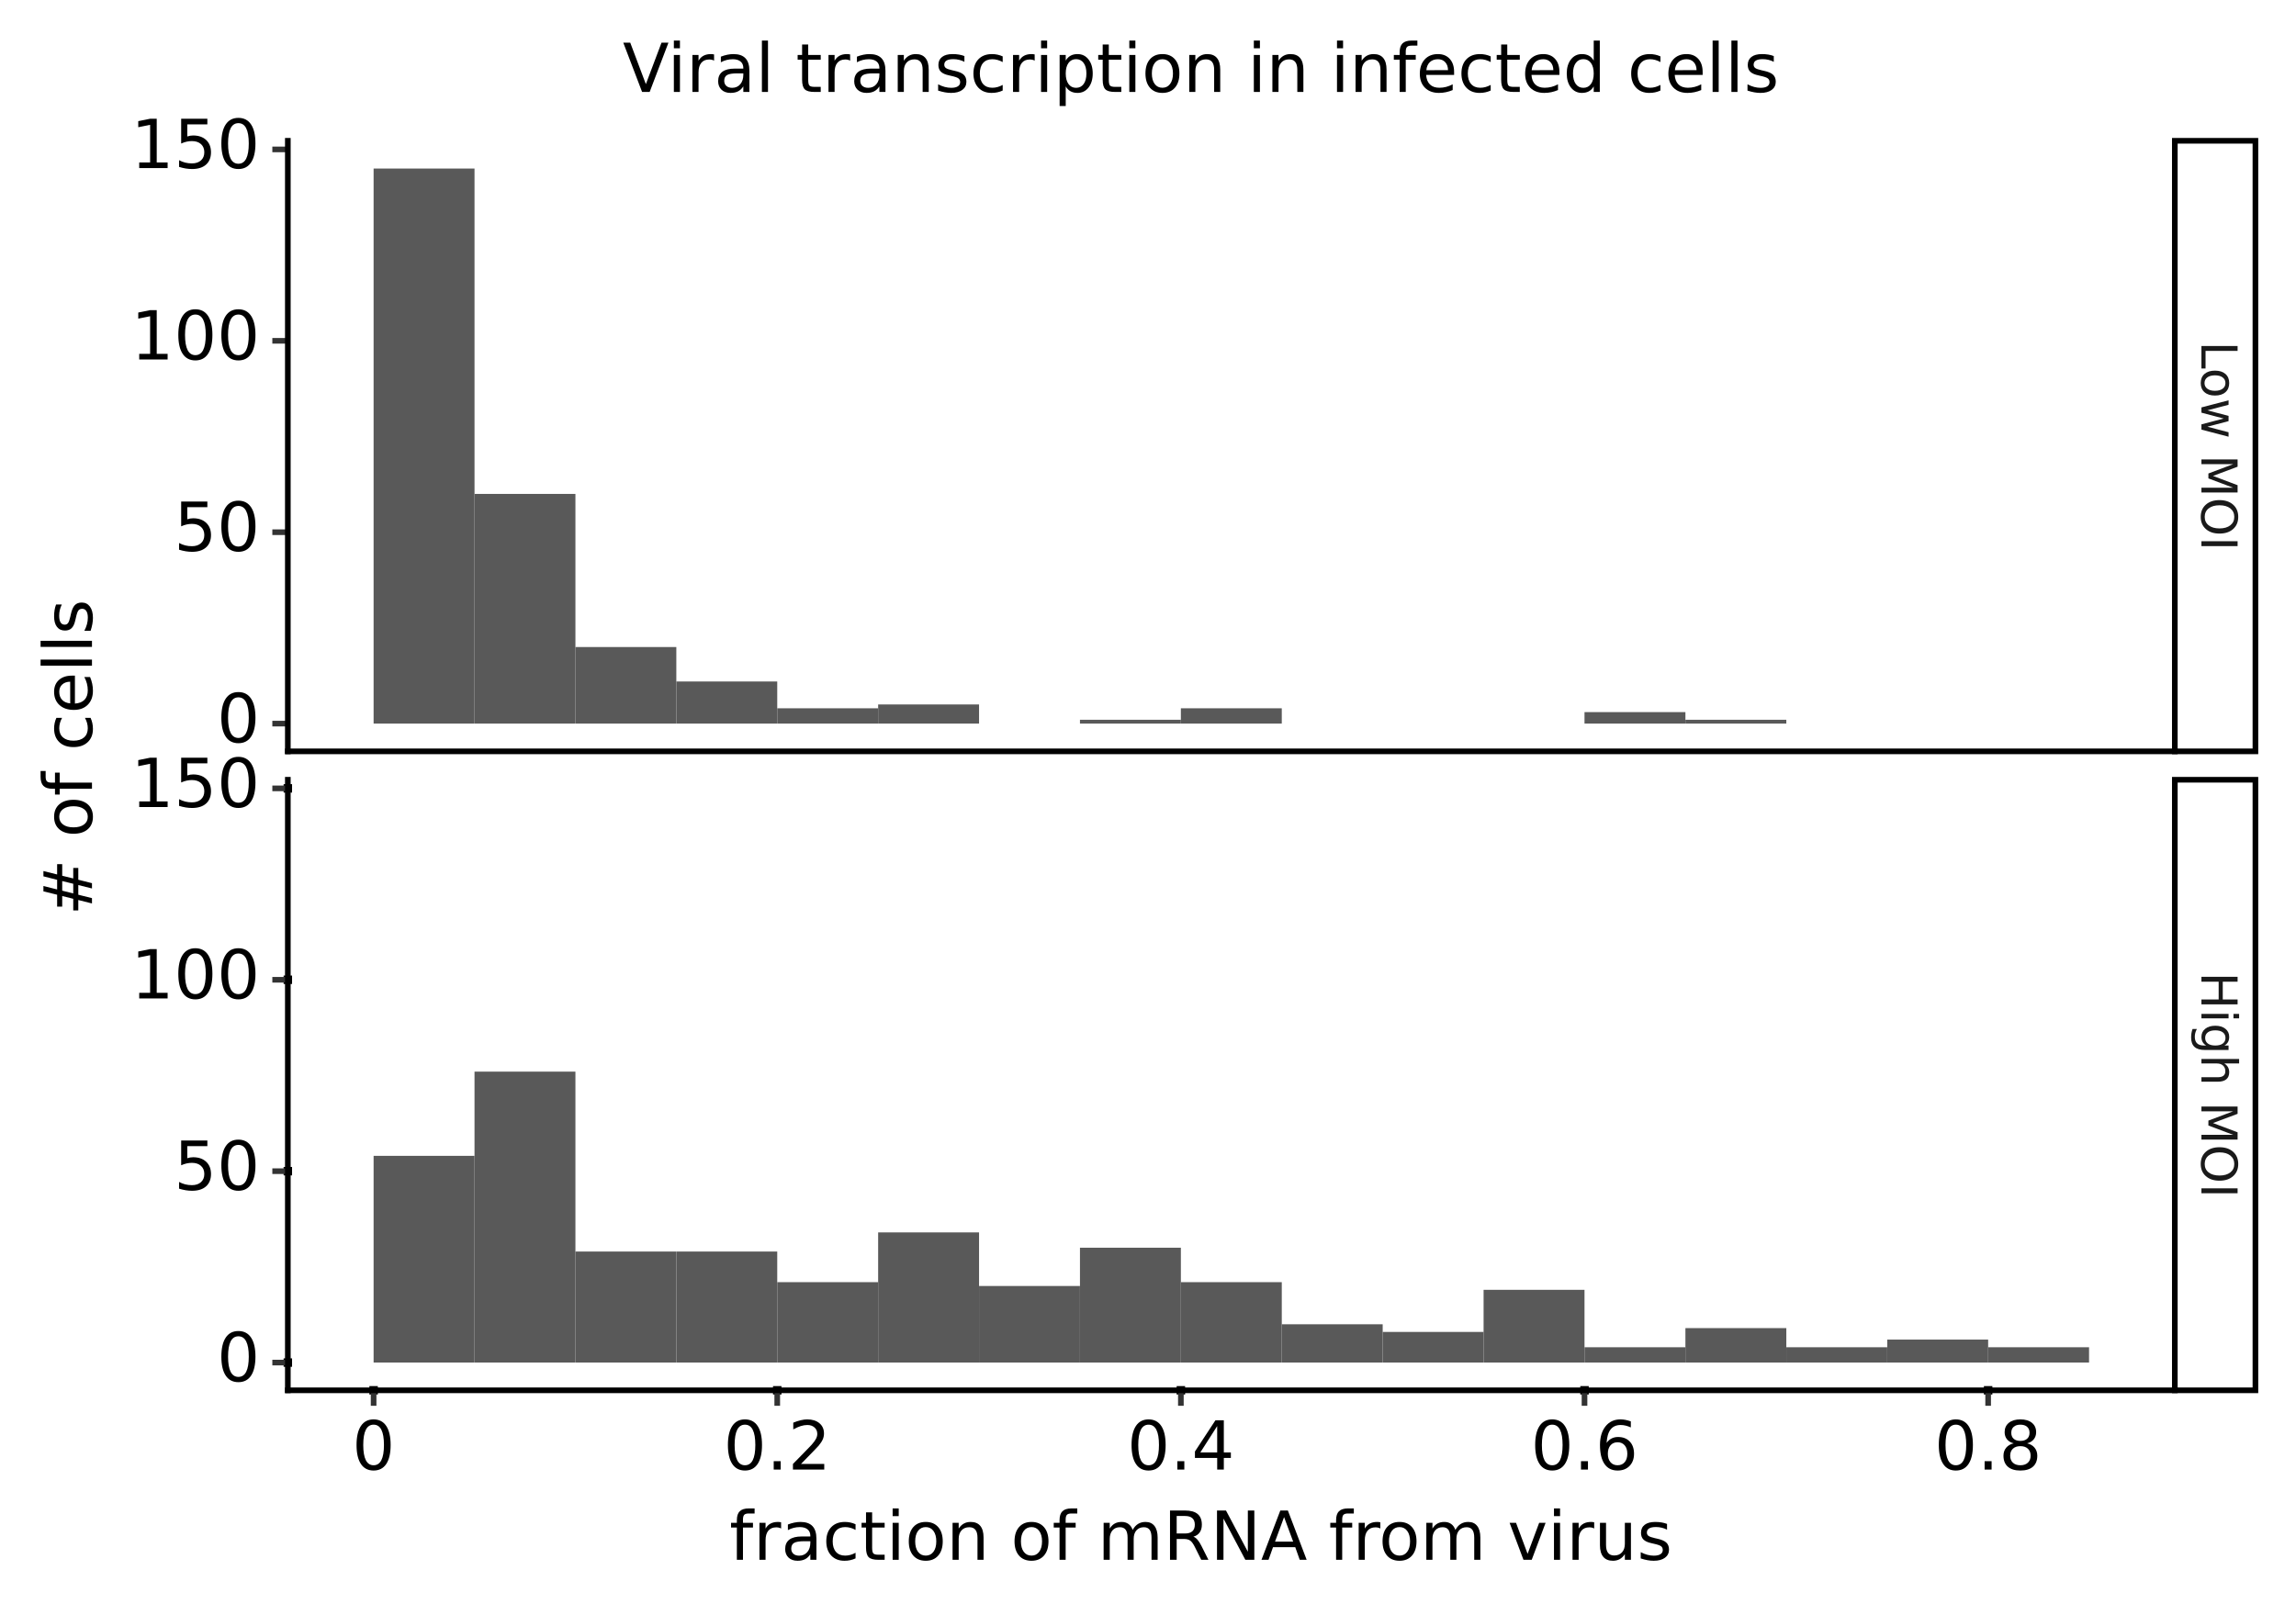
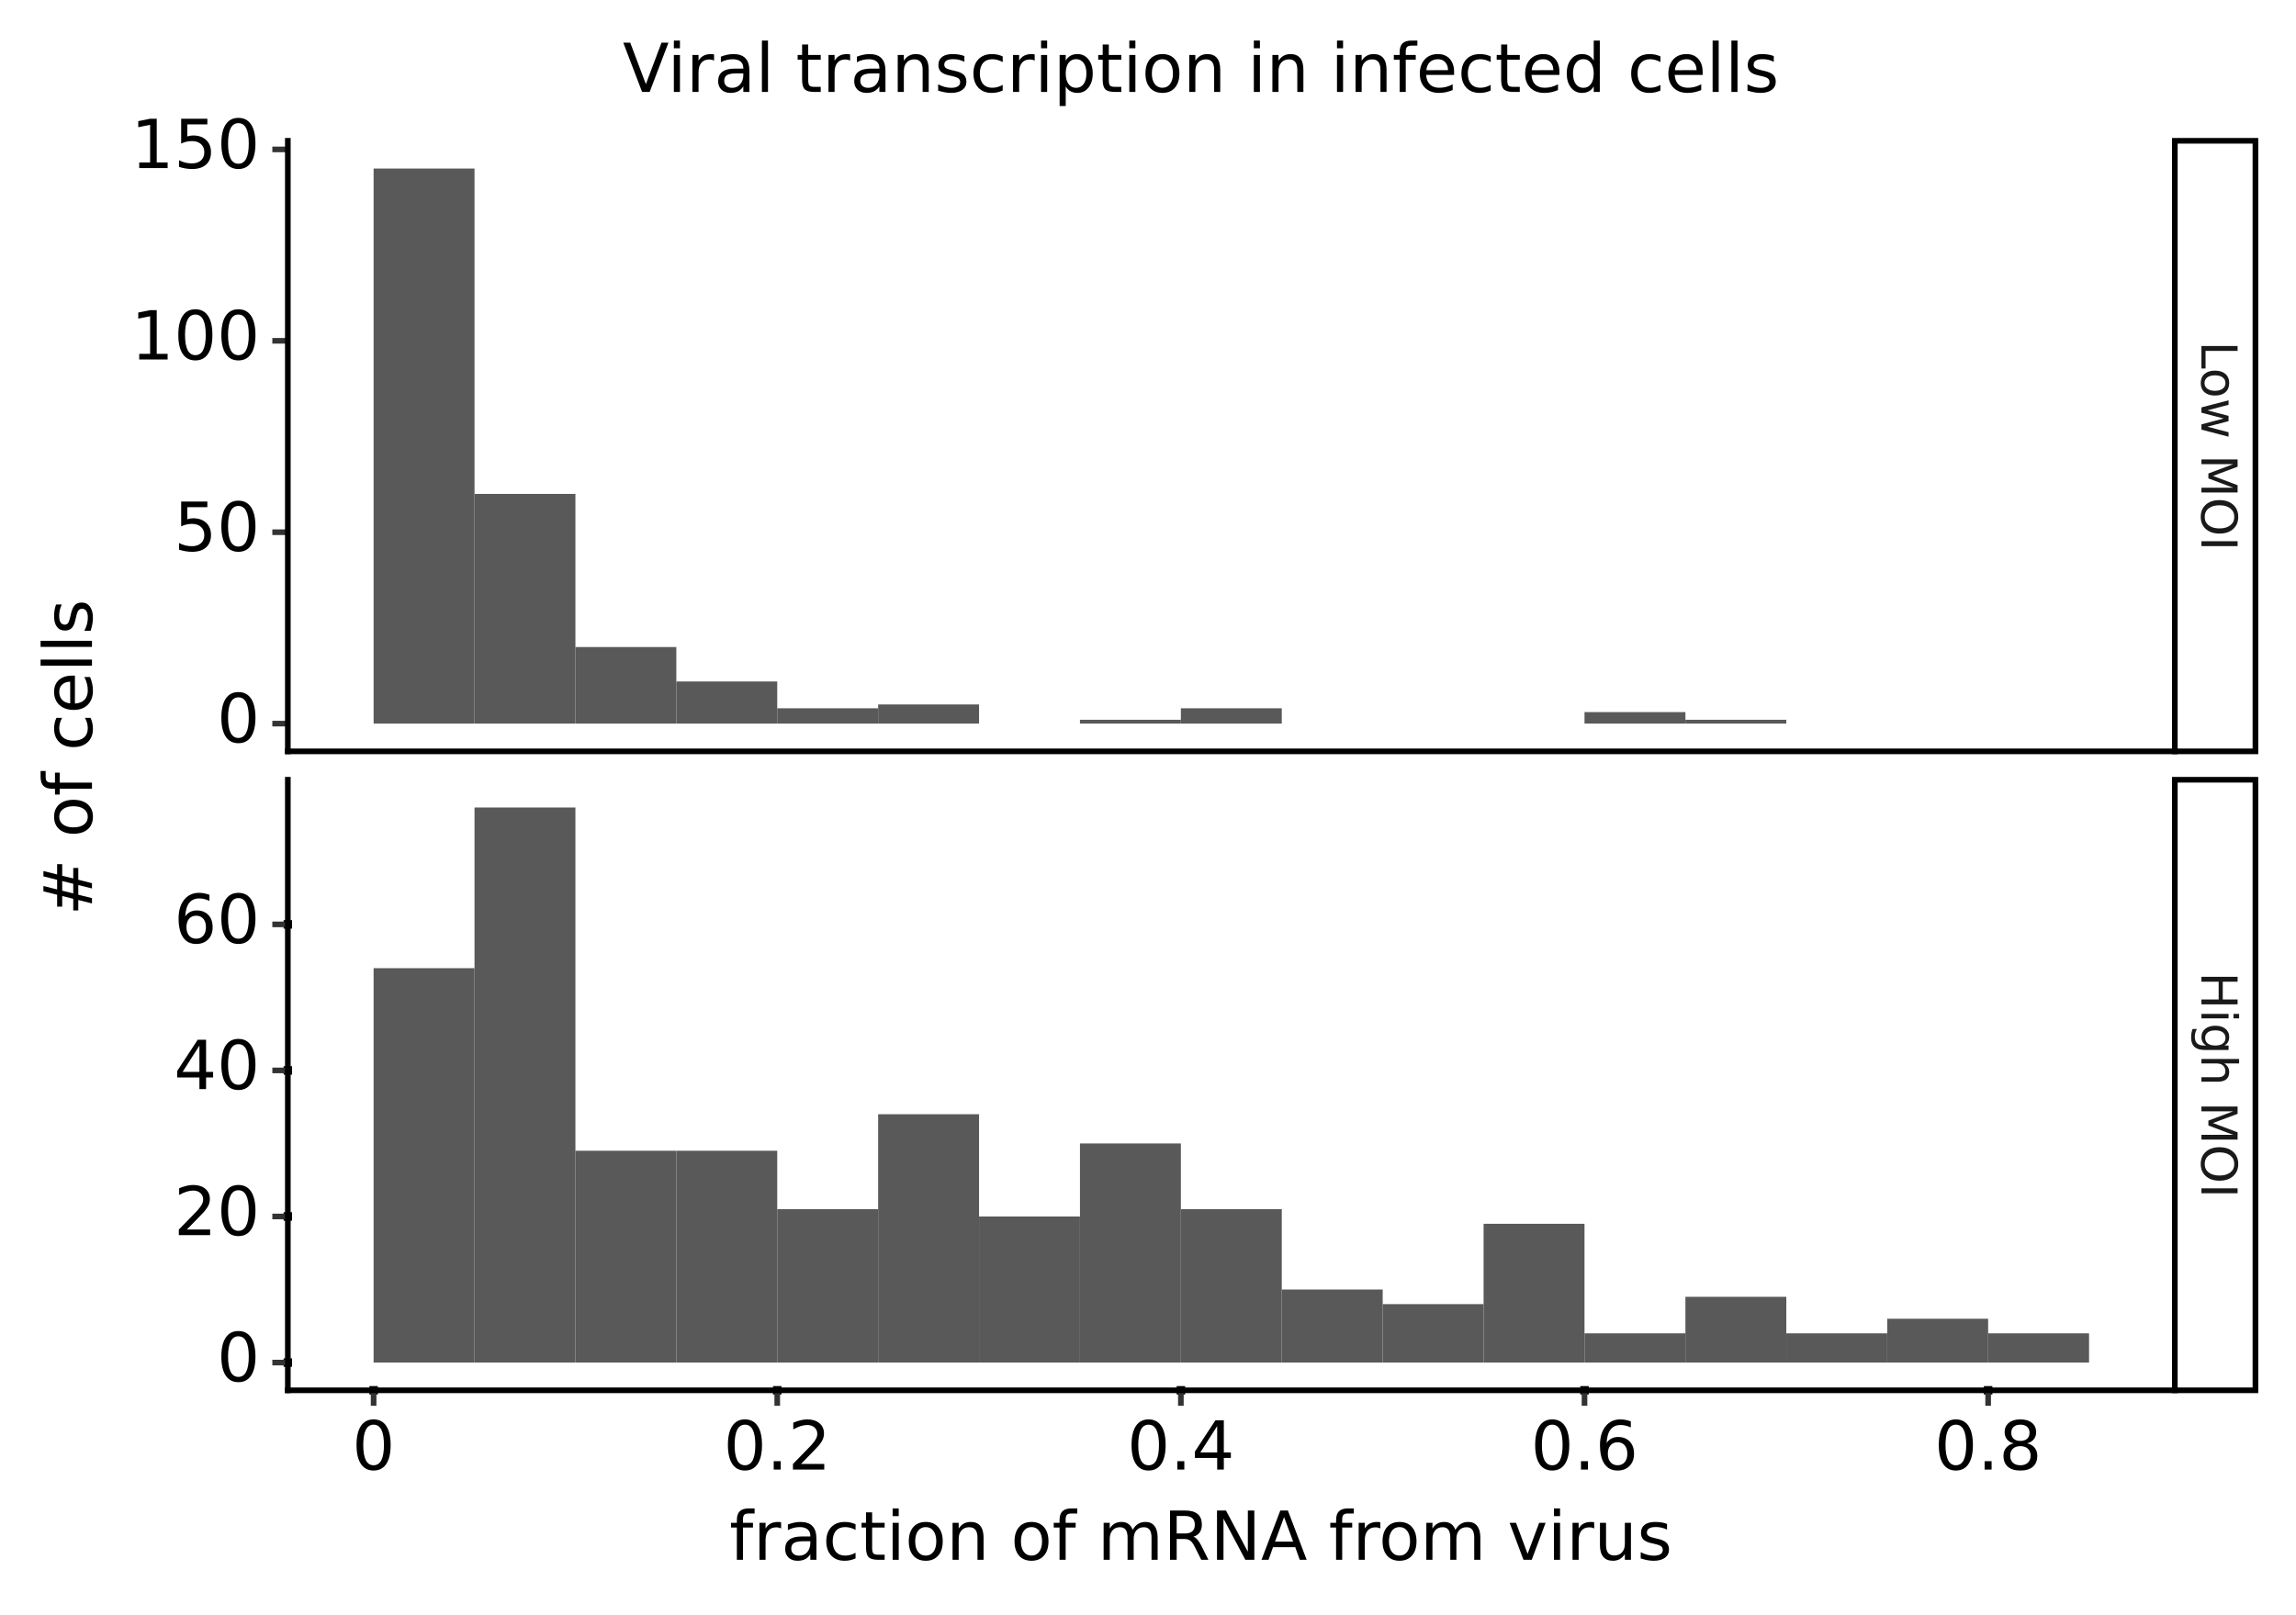
<svg xmlns="http://www.w3.org/2000/svg" xmlns:xlink="http://www.w3.org/1999/xlink" width="407.369pt" height="286.524pt" viewBox="0 0 407.369 286.524" version="1.1">
  <defs>
    <style type="text/css">*{stroke-linejoin: round; stroke-linecap: butt}</style>
  </defs>
  <g id="figure_1">
    <g id="patch_1">
      <path d="M 0 286.524  L 407.369 286.524  L 407.369 0  L 0 0  z " style="fill: #ffffff; stroke: #ffffff; stroke-linejoin: miter" />
    </g>
    <g id="axes_1">
      <g id="patch_2">
        <path d="M 51.069 133.347  L 385.869 133.347  L 385.869 24.987  L 51.069 24.987  z " style="fill: #ffffff" />
      </g>
      <g id="matplotlib.axis_1">
        <g id="xtick_1" />
        <g id="xtick_2" />
        <g id="xtick_3" />
        <g id="xtick_4" />
        <g id="xtick_5" />
        <g id="xtick_6" />
        <g id="xtick_7" />
        <g id="xtick_8" />
        <g id="xtick_9" />
      </g>
      <g id="matplotlib.axis_2">
        <g id="ytick_1">
          <g id="line2d_1">
            <path d="M 51.069 128.421  " style="fill: none; stroke: #000000; stroke-width: 1.5" />
            <defs>
-               <path id="m4fb8e5397e" d="M 0 0  L -2.75 0  " style="stroke: #333333" />
+               <path id="m20f1ee4b9f" d="M 0 0  L -2.75 0  " style="stroke: #333333" />
            </defs>
            <g>
-               <use xlink:href="#m4fb8e5397e" x="51.069" y="128.421" style="stroke: #333333" />
+               <use xlink:href="#m20f1ee4b9f" x="51.069" y="128.421" style="stroke: #333333" />
            </g>
          </g>
          <g id="text_1">
            <g transform="translate(38.48375 131.7325)scale(0.12 -0.12)">
              <defs>
                <path id="DejaVuSans-30" d="M 2034 4250  Q 1547 4250 1301 3770  Q 1056 3291 1056 2328  Q 1056 1369 1301 889  Q 1547 409 2034 409  Q 2525 409 2770 889  Q 3016 1369 3016 2328  Q 3016 3291 2770 3770  Q 2525 4250 2034 4250  z M 2034 4750  Q 2819 4750 3233 4129  Q 3647 3509 3647 2328  Q 3647 1150 3233 529  Q 2819 -91 2034 -91  Q 1250 -91 836 529  Q 422 1150 422 2328  Q 422 3509 836 4129  Q 1250 4750 2034 4750  z " transform="scale(0.015625)" />
              </defs>
              <use xlink:href="#DejaVuSans-30" />
            </g>
          </g>
        </g>
        <g id="ytick_2">
          <g id="line2d_2">
            <path d="M 51.069 94.453  " style="fill: none; stroke: #000000; stroke-width: 1.5" />
            <g>
-               <use xlink:href="#m4fb8e5397e" x="51.069" y="94.453" style="stroke: #333333" />
+               <use xlink:href="#m20f1ee4b9f" x="51.069" y="94.453" style="stroke: #333333" />
            </g>
          </g>
          <g id="text_2">
            <g transform="translate(30.84875 97.76384)scale(0.12 -0.12)">
              <defs>
                <path id="DejaVuSans-35" d="M 691 4666  L 3169 4666  L 3169 4134  L 1269 4134  L 1269 2991  Q 1406 3038 1543 3061  Q 1681 3084 1819 3084  Q 2600 3084 3056 2656  Q 3513 2228 3513 1497  Q 3513 744 3044 326  Q 2575 -91 1722 -91  Q 1428 -91 1123 -41  Q 819 9 494 109  L 494 744  Q 775 591 1075 516  Q 1375 441 1709 441  Q 2250 441 2565 725  Q 2881 1009 2881 1497  Q 2881 1984 2565 2268  Q 2250 2553 1709 2553  Q 1456 2553 1204 2497  Q 953 2441 691 2322  L 691 4666  z " transform="scale(0.015625)" />
              </defs>
              <use xlink:href="#DejaVuSans-35" />
              <use xlink:href="#DejaVuSans-30" x="63.623" />
            </g>
          </g>
        </g>
        <g id="ytick_3">
          <g id="line2d_3">
            <path d="M 51.069 60.484  " style="fill: none; stroke: #000000; stroke-width: 1.5" />
            <g>
-               <use xlink:href="#m4fb8e5397e" x="51.069" y="60.484" style="stroke: #333333" />
+               <use xlink:href="#m20f1ee4b9f" x="51.069" y="60.484" style="stroke: #333333" />
            </g>
          </g>
          <g id="text_3">
            <g transform="translate(23.21375 63.79519)scale(0.12 -0.12)">
              <defs>
                <path id="DejaVuSans-31" d="M 794 531  L 1825 531  L 1825 4091  L 703 3866  L 703 4441  L 1819 4666  L 2450 4666  L 2450 531  L 3481 531  L 3481 0  L 794 0  L 794 531  z " transform="scale(0.015625)" />
              </defs>
              <use xlink:href="#DejaVuSans-31" />
              <use xlink:href="#DejaVuSans-30" x="63.623" />
              <use xlink:href="#DejaVuSans-30" x="127.246" />
            </g>
          </g>
        </g>
        <g id="ytick_4">
          <g id="line2d_4">
            <path d="M 51.069 26.515  " style="fill: none; stroke: #000000; stroke-width: 1.5" />
            <g>
-               <use xlink:href="#m4fb8e5397e" x="51.069" y="26.515" style="stroke: #333333" />
+               <use xlink:href="#m20f1ee4b9f" x="51.069" y="26.515" style="stroke: #333333" />
            </g>
          </g>
          <g id="text_4">
            <g transform="translate(23.21375 29.82654)scale(0.12 -0.12)">
              <use xlink:href="#DejaVuSans-31" />
              <use xlink:href="#DejaVuSans-35" x="63.623" />
              <use xlink:href="#DejaVuSans-30" x="127.246" />
            </g>
          </g>
        </g>
        <g id="ytick_5" />
        <g id="ytick_6" />
        <g id="ytick_7" />
        <g id="text_5">
          <g transform="translate(16.31812 162.502)rotate(-90)scale(0.12 -0.12)">
            <defs>
              <path id="DejaVuSans-23" d="M 3272 2816  L 2363 2816  L 2100 1772  L 3016 1772  L 3272 2816  z M 2803 4594  L 2478 3297  L 3391 3297  L 3719 4594  L 4219 4594  L 3897 3297  L 4872 3297  L 4872 2816  L 3775 2816  L 3519 1772  L 4513 1772  L 4513 1294  L 3397 1294  L 3072 0  L 2572 0  L 2894 1294  L 1978 1294  L 1656 0  L 1153 0  L 1478 1294  L 494 1294  L 494 1772  L 1594 1772  L 1856 2816  L 850 2816  L 850 3297  L 1978 3297  L 2297 4594  L 2803 4594  z " transform="scale(0.015625)" />
              <path id="DejaVuSans-20" transform="scale(0.015625)" />
              <path id="DejaVuSans-6f" d="M 1959 3097  Q 1497 3097 1228 2736  Q 959 2375 959 1747  Q 959 1119 1226 758  Q 1494 397 1959 397  Q 2419 397 2687 759  Q 2956 1122 2956 1747  Q 2956 2369 2687 2733  Q 2419 3097 1959 3097  z M 1959 3584  Q 2709 3584 3137 3096  Q 3566 2609 3566 1747  Q 3566 888 3137 398  Q 2709 -91 1959 -91  Q 1206 -91 779 398  Q 353 888 353 1747  Q 353 2609 779 3096  Q 1206 3584 1959 3584  z " transform="scale(0.015625)" />
              <path id="DejaVuSans-66" d="M 2375 4863  L 2375 4384  L 1825 4384  Q 1516 4384 1395 4259  Q 1275 4134 1275 3809  L 1275 3500  L 2222 3500  L 2222 3053  L 1275 3053  L 1275 0  L 697 0  L 697 3053  L 147 3053  L 147 3500  L 697 3500  L 697 3744  Q 697 4328 969 4595  Q 1241 4863 1831 4863  L 2375 4863  z " transform="scale(0.015625)" />
              <path id="DejaVuSans-63" d="M 3122 3366  L 3122 2828  Q 2878 2963 2633 3030  Q 2388 3097 2138 3097  Q 1578 3097 1268 2742  Q 959 2388 959 1747  Q 959 1106 1268 751  Q 1578 397 2138 397  Q 2388 397 2633 464  Q 2878 531 3122 666  L 3122 134  Q 2881 22 2623 -34  Q 2366 -91 2075 -91  Q 1284 -91 818 406  Q 353 903 353 1747  Q 353 2603 823 3093  Q 1294 3584 2113 3584  Q 2378 3584 2631 3529  Q 2884 3475 3122 3366  z " transform="scale(0.015625)" />
              <path id="DejaVuSans-65" d="M 3597 1894  L 3597 1613  L 953 1613  Q 991 1019 1311 708  Q 1631 397 2203 397  Q 2534 397 2845 478  Q 3156 559 3463 722  L 3463 178  Q 3153 47 2828 -22  Q 2503 -91 2169 -91  Q 1331 -91 842 396  Q 353 884 353 1716  Q 353 2575 817 3079  Q 1281 3584 2069 3584  Q 2775 3584 3186 3129  Q 3597 2675 3597 1894  z M 3022 2063  Q 3016 2534 2758 2815  Q 2500 3097 2075 3097  Q 1594 3097 1305 2825  Q 1016 2553 972 2059  L 3022 2063  z " transform="scale(0.015625)" />
              <path id="DejaVuSans-6c" d="M 603 4863  L 1178 4863  L 1178 0  L 603 0  L 603 4863  z " transform="scale(0.015625)" />
              <path id="DejaVuSans-73" d="M 2834 3397  L 2834 2853  Q 2591 2978 2328 3040  Q 2066 3103 1784 3103  Q 1356 3103 1142 2972  Q 928 2841 928 2578  Q 928 2378 1081 2264  Q 1234 2150 1697 2047  L 1894 2003  Q 2506 1872 2764 1633  Q 3022 1394 3022 966  Q 3022 478 2636 193  Q 2250 -91 1575 -91  Q 1294 -91 989 -36  Q 684 19 347 128  L 347 722  Q 666 556 975 473  Q 1284 391 1588 391  Q 1994 391 2212 530  Q 2431 669 2431 922  Q 2431 1156 2273 1281  Q 2116 1406 1581 1522  L 1381 1569  Q 847 1681 609 1914  Q 372 2147 372 2553  Q 372 3047 722 3315  Q 1072 3584 1716 3584  Q 2034 3584 2315 3537  Q 2597 3491 2834 3397  z " transform="scale(0.015625)" />
            </defs>
            <use xlink:href="#DejaVuSans-23" />
            <use xlink:href="#DejaVuSans-20" x="83.789" />
            <use xlink:href="#DejaVuSans-6f" x="115.576" />
            <use xlink:href="#DejaVuSans-66" x="176.758" />
            <use xlink:href="#DejaVuSans-20" x="211.963" />
            <use xlink:href="#DejaVuSans-63" x="243.75" />
            <use xlink:href="#DejaVuSans-65" x="298.73" />
            <use xlink:href="#DejaVuSans-6c" x="360.254" />
            <use xlink:href="#DejaVuSans-6c" x="388.037" />
            <use xlink:href="#DejaVuSans-73" x="415.82" />
          </g>
        </g>
      </g>
      <g id="PolyCollection_1">
-         <path d="M 66.287 128.421  L 66.287 29.912  L 84.191 29.912  L 84.191 128.421  z " clip-path="url(#p28d2c0060b)" style="fill: #595959" />
-         <path d="M 84.191 128.421  L 84.191 87.659  L 102.094 87.659  L 102.094 128.421  z " clip-path="url(#p28d2c0060b)" style="fill: #595959" />
-         <path d="M 102.094 128.421  L 102.094 114.834  L 119.998 114.834  L 119.998 128.421  z " clip-path="url(#p28d2c0060b)" style="fill: #595959" />
-         <path d="M 119.998 128.421  L 119.998 120.948  L 137.902 120.948  L 137.902 128.421  z " clip-path="url(#p28d2c0060b)" style="fill: #595959" />
-         <path d="M 137.902 128.421  L 137.902 125.704  L 155.806 125.704  L 155.806 128.421  z " clip-path="url(#p28d2c0060b)" style="fill: #595959" />
-         <path d="M 155.806 128.421  L 155.806 125.024  L 173.709 125.024  L 173.709 128.421  z " clip-path="url(#p28d2c0060b)" style="fill: #595959" />
-         <path d="M 173.709 128.421  L 173.709 128.421  L 191.613 128.421  L 191.613 128.421  z " clip-path="url(#p28d2c0060b)" style="fill: #595959" />
-         <path d="M 191.613 128.421  L 191.613 127.742  L 209.517 127.742  L 209.517 128.421  z " clip-path="url(#p28d2c0060b)" style="fill: #595959" />
-         <path d="M 209.517 128.421  L 209.517 125.704  L 227.421 125.704  L 227.421 128.421  z " clip-path="url(#p28d2c0060b)" style="fill: #595959" />
-         <path d="M 227.421 128.421  L 227.421 128.421  L 245.324 128.421  L 245.324 128.421  z " clip-path="url(#p28d2c0060b)" style="fill: #595959" />
-         <path d="M 245.324 128.421  L 245.324 128.421  L 263.228 128.421  L 263.228 128.421  z " clip-path="url(#p28d2c0060b)" style="fill: #595959" />
-         <path d="M 263.228 128.421  L 263.228 128.421  L 281.132 128.421  L 281.132 128.421  z " clip-path="url(#p28d2c0060b)" style="fill: #595959" />
-         <path d="M 281.132 128.421  L 281.132 126.383  L 299.036 126.383  L 299.036 128.421  z " clip-path="url(#p28d2c0060b)" style="fill: #595959" />
-         <path d="M 299.036 128.421  L 299.036 127.742  L 316.939 127.742  L 316.939 128.421  z " clip-path="url(#p28d2c0060b)" style="fill: #595959" />
-         <path d="M 316.939 128.421  L 316.939 128.421  L 334.843 128.421  L 334.843 128.421  z " clip-path="url(#p28d2c0060b)" style="fill: #595959" />
-         <path d="M 334.843 128.421  L 334.843 128.421  L 352.747 128.421  L 352.747 128.421  z " clip-path="url(#p28d2c0060b)" style="fill: #595959" />
-         <path d="M 352.747 128.421  L 352.747 128.421  L 370.651 128.421  L 370.651 128.421  z " clip-path="url(#p28d2c0060b)" style="fill: #595959" />
+         <path d="M 66.287 128.421  L 66.287 29.912  L 84.191 29.912  L 84.191 128.421  z " clip-path="url(#p21c55d1e73)" style="fill: #595959" />
+         <path d="M 84.191 128.421  L 84.191 87.659  L 102.094 87.659  L 102.094 128.421  z " clip-path="url(#p21c55d1e73)" style="fill: #595959" />
+         <path d="M 102.094 128.421  L 102.094 114.834  L 119.998 114.834  L 119.998 128.421  z " clip-path="url(#p21c55d1e73)" style="fill: #595959" />
+         <path d="M 119.998 128.421  L 119.998 120.948  L 137.902 120.948  L 137.902 128.421  z " clip-path="url(#p21c55d1e73)" style="fill: #595959" />
+         <path d="M 137.902 128.421  L 137.902 125.704  L 155.806 125.704  L 155.806 128.421  z " clip-path="url(#p21c55d1e73)" style="fill: #595959" />
+         <path d="M 155.806 128.421  L 155.806 125.024  L 173.709 125.024  L 173.709 128.421  z " clip-path="url(#p21c55d1e73)" style="fill: #595959" />
+         <path d="M 173.709 128.421  L 173.709 128.421  L 191.613 128.421  L 191.613 128.421  z " clip-path="url(#p21c55d1e73)" style="fill: #595959" />
+         <path d="M 191.613 128.421  L 191.613 127.742  L 209.517 127.742  L 209.517 128.421  z " clip-path="url(#p21c55d1e73)" style="fill: #595959" />
+         <path d="M 209.517 128.421  L 209.517 125.704  L 227.421 125.704  L 227.421 128.421  z " clip-path="url(#p21c55d1e73)" style="fill: #595959" />
+         <path d="M 227.421 128.421  L 227.421 128.421  L 245.324 128.421  L 245.324 128.421  z " clip-path="url(#p21c55d1e73)" style="fill: #595959" />
+         <path d="M 245.324 128.421  L 245.324 128.421  L 263.228 128.421  L 263.228 128.421  z " clip-path="url(#p21c55d1e73)" style="fill: #595959" />
+         <path d="M 263.228 128.421  L 263.228 128.421  L 281.132 128.421  L 281.132 128.421  z " clip-path="url(#p21c55d1e73)" style="fill: #595959" />
+         <path d="M 281.132 128.421  L 281.132 126.383  L 299.036 126.383  L 299.036 128.421  z " clip-path="url(#p21c55d1e73)" style="fill: #595959" />
+         <path d="M 299.036 128.421  L 299.036 127.742  L 316.939 127.742  L 316.939 128.421  z " clip-path="url(#p21c55d1e73)" style="fill: #595959" />
+         <path d="M 316.939 128.421  L 316.939 128.421  L 334.843 128.421  L 334.843 128.421  z " clip-path="url(#p21c55d1e73)" style="fill: #595959" />
+         <path d="M 334.843 128.421  L 334.843 128.421  L 352.747 128.421  L 352.747 128.421  z " clip-path="url(#p21c55d1e73)" style="fill: #595959" />
+         <path d="M 352.747 128.421  L 352.747 128.421  L 370.651 128.421  L 370.651 128.421  z " clip-path="url(#p21c55d1e73)" style="fill: #595959" />
      </g>
      <g id="patch_3">
        <path d="M 385.869 133.347  L 400.169 133.347  L 400.169 24.987  L 385.869 24.987  L 385.869 133.347  z " style="fill: none; stroke: #000000; stroke-linejoin: miter" />
      </g>
      <g id="patch_4">
        <path d="M 51.069 133.347  L 51.069 24.987  " style="fill: none; stroke: #000000; stroke-linejoin: miter; stroke-linecap: square" />
      </g>
      <g id="patch_5">
        <path d="M 51.069 133.347  L 385.869 133.347  " style="fill: none; stroke: #000000; stroke-linejoin: miter; stroke-linecap: square" />
      </g>
      <g id="text_6">
        <g style="fill: #1a1a1a" transform="translate(390.5905 60.54508)rotate(-270)scale(0.088 -0.088)">
          <defs>
            <path id="DejaVuSans-4c" d="M 628 4666  L 1259 4666  L 1259 531  L 3531 531  L 3531 0  L 628 0  L 628 4666  z " transform="scale(0.015625)" />
            <path id="DejaVuSans-77" d="M 269 3500  L 844 3500  L 1563 769  L 2278 3500  L 2956 3500  L 3675 769  L 4391 3500  L 4966 3500  L 4050 0  L 3372 0  L 2619 2869  L 1863 0  L 1184 0  L 269 3500  z " transform="scale(0.015625)" />
            <path id="DejaVuSans-4d" d="M 628 4666  L 1569 4666  L 2759 1491  L 3956 4666  L 4897 4666  L 4897 0  L 4281 0  L 4281 4097  L 3078 897  L 2444 897  L 1241 4097  L 1241 0  L 628 0  L 628 4666  z " transform="scale(0.015625)" />
            <path id="DejaVuSans-4f" d="M 2522 4238  Q 1834 4238 1429 3725  Q 1025 3213 1025 2328  Q 1025 1447 1429 934  Q 1834 422 2522 422  Q 3209 422 3611 934  Q 4013 1447 4013 2328  Q 4013 3213 3611 3725  Q 3209 4238 2522 4238  z M 2522 4750  Q 3503 4750 4090 4092  Q 4678 3434 4678 2328  Q 4678 1225 4090 567  Q 3503 -91 2522 -91  Q 1538 -91 948 565  Q 359 1222 359 2328  Q 359 3434 948 4092  Q 1538 4750 2522 4750  z " transform="scale(0.015625)" />
            <path id="DejaVuSans-49" d="M 628 4666  L 1259 4666  L 1259 0  L 628 0  L 628 4666  z " transform="scale(0.015625)" />
          </defs>
          <use xlink:href="#DejaVuSans-4c" />
          <use xlink:href="#DejaVuSans-6f" x="53.963" />
          <use xlink:href="#DejaVuSans-77" x="115.145" />
          <use xlink:href="#DejaVuSans-20" x="196.932" />
          <use xlink:href="#DejaVuSans-4d" x="228.719" />
          <use xlink:href="#DejaVuSans-4f" x="314.998" />
          <use xlink:href="#DejaVuSans-49" x="393.709" />
        </g>
      </g>
    </g>
    <g id="axes_2">
      <g id="patch_6">
        <path d="M 51.069 246.747  L 385.869 246.747  L 385.869 138.387  L 51.069 138.387  z " style="fill: #ffffff" />
      </g>
      <g id="matplotlib.axis_3">
        <g id="xtick_10">
          <g id="line2d_5">
            <path d="M 66.287 246.747  " style="fill: none; stroke: #000000; stroke-width: 1.5; stroke-linecap: square" />
            <defs>
-               <path id="m73f237f106" d="M 0 0  L 0 2.75  " style="stroke: #333333" />
+               <path id="m412a6a6d02" d="M 0 0  L 0 2.75  " style="stroke: #333333" />
            </defs>
            <g>
-               <use xlink:href="#m73f237f106" x="66.287" y="246.747" style="stroke: #333333" />
+               <use xlink:href="#m412a6a6d02" x="66.287" y="246.747" style="stroke: #333333" />
            </g>
          </g>
          <g id="text_7">
            <g transform="translate(62.46943 260.8148)scale(0.12 -0.12)">
              <use xlink:href="#DejaVuSans-30" />
            </g>
          </g>
        </g>
        <g id="xtick_11">
          <g id="line2d_6">
            <path d="M 137.902 246.747  " style="fill: none; stroke: #000000; stroke-width: 1.5; stroke-linecap: square" />
            <g>
-               <use xlink:href="#m73f237f106" x="137.902" y="246.747" style="stroke: #333333" />
+               <use xlink:href="#m412a6a6d02" x="137.902" y="246.747" style="stroke: #333333" />
            </g>
          </g>
          <g id="text_8">
            <g transform="translate(128.36 260.8148)scale(0.12 -0.12)">
              <defs>
                <path id="DejaVuSans-2e" d="M 684 794  L 1344 794  L 1344 0  L 684 0  L 684 794  z " transform="scale(0.015625)" />
                <path id="DejaVuSans-32" d="M 1228 531  L 3431 531  L 3431 0  L 469 0  L 469 531  Q 828 903 1448 1529  Q 2069 2156 2228 2338  Q 2531 2678 2651 2914  Q 2772 3150 2772 3378  Q 2772 3750 2511 3984  Q 2250 4219 1831 4219  Q 1534 4219 1204 4116  Q 875 4013 500 3803  L 500 4441  Q 881 4594 1212 4672  Q 1544 4750 1819 4750  Q 2544 4750 2975 4387  Q 3406 4025 3406 3419  Q 3406 3131 3298 2873  Q 3191 2616 2906 2266  Q 2828 2175 2409 1742  Q 1991 1309 1228 531  z " transform="scale(0.015625)" />
              </defs>
              <use xlink:href="#DejaVuSans-30" />
              <use xlink:href="#DejaVuSans-2e" x="63.623" />
              <use xlink:href="#DejaVuSans-32" x="95.41" />
            </g>
          </g>
        </g>
        <g id="xtick_12">
          <g id="line2d_7">
            <path d="M 209.517 246.747  " style="fill: none; stroke: #000000; stroke-width: 1.5; stroke-linecap: square" />
            <g>
-               <use xlink:href="#m73f237f106" x="209.517" y="246.747" style="stroke: #333333" />
+               <use xlink:href="#m412a6a6d02" x="209.517" y="246.747" style="stroke: #333333" />
            </g>
          </g>
          <g id="text_9">
            <g transform="translate(199.975 260.8148)scale(0.12 -0.12)">
              <defs>
                <path id="DejaVuSans-34" d="M 2419 4116  L 825 1625  L 2419 1625  L 2419 4116  z M 2253 4666  L 3047 4666  L 3047 1625  L 3713 1625  L 3713 1100  L 3047 1100  L 3047 0  L 2419 0  L 2419 1100  L 313 1100  L 313 1709  L 2253 4666  z " transform="scale(0.015625)" />
              </defs>
              <use xlink:href="#DejaVuSans-30" />
              <use xlink:href="#DejaVuSans-2e" x="63.623" />
              <use xlink:href="#DejaVuSans-34" x="95.41" />
            </g>
          </g>
        </g>
        <g id="xtick_13">
          <g id="line2d_8">
            <path d="M 281.132 246.747  " style="fill: none; stroke: #000000; stroke-width: 1.5; stroke-linecap: square" />
            <g>
-               <use xlink:href="#m73f237f106" x="281.132" y="246.747" style="stroke: #333333" />
+               <use xlink:href="#m412a6a6d02" x="281.132" y="246.747" style="stroke: #333333" />
            </g>
          </g>
          <g id="text_10">
            <g transform="translate(271.59 260.8148)scale(0.12 -0.12)">
              <defs>
                <path id="DejaVuSans-36" d="M 2113 2584  Q 1688 2584 1439 2293  Q 1191 2003 1191 1497  Q 1191 994 1439 701  Q 1688 409 2113 409  Q 2538 409 2786 701  Q 3034 994 3034 1497  Q 3034 2003 2786 2293  Q 2538 2584 2113 2584  z M 3366 4563  L 3366 3988  Q 3128 4100 2886 4159  Q 2644 4219 2406 4219  Q 1781 4219 1451 3797  Q 1122 3375 1075 2522  Q 1259 2794 1537 2939  Q 1816 3084 2150 3084  Q 2853 3084 3261 2657  Q 3669 2231 3669 1497  Q 3669 778 3244 343  Q 2819 -91 2113 -91  Q 1303 -91 875 529  Q 447 1150 447 2328  Q 447 3434 972 4092  Q 1497 4750 2381 4750  Q 2619 4750 2861 4703  Q 3103 4656 3366 4563  z " transform="scale(0.015625)" />
              </defs>
              <use xlink:href="#DejaVuSans-30" />
              <use xlink:href="#DejaVuSans-2e" x="63.623" />
              <use xlink:href="#DejaVuSans-36" x="95.41" />
            </g>
          </g>
        </g>
        <g id="xtick_14">
          <g id="line2d_9">
            <path d="M 352.747 246.747  " style="fill: none; stroke: #000000; stroke-width: 1.5; stroke-linecap: square" />
            <g>
-               <use xlink:href="#m73f237f106" x="352.747" y="246.747" style="stroke: #333333" />
+               <use xlink:href="#m412a6a6d02" x="352.747" y="246.747" style="stroke: #333333" />
            </g>
          </g>
          <g id="text_11">
            <g transform="translate(343.2049 260.8148)scale(0.12 -0.12)">
              <defs>
                <path id="DejaVuSans-38" d="M 2034 2216  Q 1584 2216 1326 1975  Q 1069 1734 1069 1313  Q 1069 891 1326 650  Q 1584 409 2034 409  Q 2484 409 2743 651  Q 3003 894 3003 1313  Q 3003 1734 2745 1975  Q 2488 2216 2034 2216  z M 1403 2484  Q 997 2584 770 2862  Q 544 3141 544 3541  Q 544 4100 942 4425  Q 1341 4750 2034 4750  Q 2731 4750 3128 4425  Q 3525 4100 3525 3541  Q 3525 3141 3298 2862  Q 3072 2584 2669 2484  Q 3125 2378 3379 2068  Q 3634 1759 3634 1313  Q 3634 634 3220 271  Q 2806 -91 2034 -91  Q 1263 -91 848 271  Q 434 634 434 1313  Q 434 1759 690 2068  Q 947 2378 1403 2484  z M 1172 3481  Q 1172 3119 1398 2916  Q 1625 2713 2034 2713  Q 2441 2713 2670 2916  Q 2900 3119 2900 3481  Q 2900 3844 2670 4047  Q 2441 4250 2034 4250  Q 1625 4250 1398 4047  Q 1172 3844 1172 3481  z " transform="scale(0.015625)" />
              </defs>
              <use xlink:href="#DejaVuSans-30" />
              <use xlink:href="#DejaVuSans-2e" x="63.623" />
              <use xlink:href="#DejaVuSans-38" x="95.41" />
            </g>
          </g>
        </g>
        <g id="xtick_15" />
        <g id="xtick_16" />
        <g id="xtick_17" />
        <g id="xtick_18" />
        <g id="text_12">
          <g transform="translate(129.4316 276.8286)scale(0.12 -0.12)">
            <defs>
              <path id="DejaVuSans-72" d="M 2631 2963  Q 2534 3019 2420 3045  Q 2306 3072 2169 3072  Q 1681 3072 1420 2755  Q 1159 2438 1159 1844  L 1159 0  L 581 0  L 581 3500  L 1159 3500  L 1159 2956  Q 1341 3275 1631 3429  Q 1922 3584 2338 3584  Q 2397 3584 2469 3576  Q 2541 3569 2628 3553  L 2631 2963  z " transform="scale(0.015625)" />
              <path id="DejaVuSans-61" d="M 2194 1759  Q 1497 1759 1228 1600  Q 959 1441 959 1056  Q 959 750 1161 570  Q 1363 391 1709 391  Q 2188 391 2477 730  Q 2766 1069 2766 1631  L 2766 1759  L 2194 1759  z M 3341 1997  L 3341 0  L 2766 0  L 2766 531  Q 2569 213 2275 61  Q 1981 -91 1556 -91  Q 1019 -91 701 211  Q 384 513 384 1019  Q 384 1609 779 1909  Q 1175 2209 1959 2209  L 2766 2209  L 2766 2266  Q 2766 2663 2505 2880  Q 2244 3097 1772 3097  Q 1472 3097 1187 3025  Q 903 2953 641 2809  L 641 3341  Q 956 3463 1253 3523  Q 1550 3584 1831 3584  Q 2591 3584 2966 3190  Q 3341 2797 3341 1997  z " transform="scale(0.015625)" />
              <path id="DejaVuSans-74" d="M 1172 4494  L 1172 3500  L 2356 3500  L 2356 3053  L 1172 3053  L 1172 1153  Q 1172 725 1289 603  Q 1406 481 1766 481  L 2356 481  L 2356 0  L 1766 0  Q 1100 0 847 248  Q 594 497 594 1153  L 594 3053  L 172 3053  L 172 3500  L 594 3500  L 594 4494  L 1172 4494  z " transform="scale(0.015625)" />
              <path id="DejaVuSans-69" d="M 603 3500  L 1178 3500  L 1178 0  L 603 0  L 603 3500  z M 603 4863  L 1178 4863  L 1178 4134  L 603 4134  L 603 4863  z " transform="scale(0.015625)" />
              <path id="DejaVuSans-6e" d="M 3513 2113  L 3513 0  L 2938 0  L 2938 2094  Q 2938 2591 2744 2837  Q 2550 3084 2163 3084  Q 1697 3084 1428 2787  Q 1159 2491 1159 1978  L 1159 0  L 581 0  L 581 3500  L 1159 3500  L 1159 2956  Q 1366 3272 1645 3428  Q 1925 3584 2291 3584  Q 2894 3584 3203 3211  Q 3513 2838 3513 2113  z " transform="scale(0.015625)" />
              <path id="DejaVuSans-6d" d="M 3328 2828  Q 3544 3216 3844 3400  Q 4144 3584 4550 3584  Q 5097 3584 5394 3201  Q 5691 2819 5691 2113  L 5691 0  L 5113 0  L 5113 2094  Q 5113 2597 4934 2840  Q 4756 3084 4391 3084  Q 3944 3084 3684 2787  Q 3425 2491 3425 1978  L 3425 0  L 2847 0  L 2847 2094  Q 2847 2600 2669 2842  Q 2491 3084 2119 3084  Q 1678 3084 1418 2786  Q 1159 2488 1159 1978  L 1159 0  L 581 0  L 581 3500  L 1159 3500  L 1159 2956  Q 1356 3278 1631 3431  Q 1906 3584 2284 3584  Q 2666 3584 2933 3390  Q 3200 3197 3328 2828  z " transform="scale(0.015625)" />
              <path id="DejaVuSans-52" d="M 2841 2188  Q 3044 2119 3236 1894  Q 3428 1669 3622 1275  L 4263 0  L 3584 0  L 2988 1197  Q 2756 1666 2539 1819  Q 2322 1972 1947 1972  L 1259 1972  L 1259 0  L 628 0  L 628 4666  L 2053 4666  Q 2853 4666 3247 4331  Q 3641 3997 3641 3322  Q 3641 2881 3436 2590  Q 3231 2300 2841 2188  z M 1259 4147  L 1259 2491  L 2053 2491  Q 2509 2491 2742 2702  Q 2975 2913 2975 3322  Q 2975 3731 2742 3939  Q 2509 4147 2053 4147  L 1259 4147  z " transform="scale(0.015625)" />
              <path id="DejaVuSans-4e" d="M 628 4666  L 1478 4666  L 3547 763  L 3547 4666  L 4159 4666  L 4159 0  L 3309 0  L 1241 3903  L 1241 0  L 628 0  L 628 4666  z " transform="scale(0.015625)" />
              <path id="DejaVuSans-41" d="M 2188 4044  L 1331 1722  L 3047 1722  L 2188 4044  z M 1831 4666  L 2547 4666  L 4325 0  L 3669 0  L 3244 1197  L 1141 1197  L 716 0  L 50 0  L 1831 4666  z " transform="scale(0.015625)" />
              <path id="DejaVuSans-76" d="M 191 3500  L 800 3500  L 1894 563  L 2988 3500  L 3597 3500  L 2284 0  L 1503 0  L 191 3500  z " transform="scale(0.015625)" />
              <path id="DejaVuSans-75" d="M 544 1381  L 544 3500  L 1119 3500  L 1119 1403  Q 1119 906 1312 657  Q 1506 409 1894 409  Q 2359 409 2629 706  Q 2900 1003 2900 1516  L 2900 3500  L 3475 3500  L 3475 0  L 2900 0  L 2900 538  Q 2691 219 2414 64  Q 2138 -91 1772 -91  Q 1169 -91 856 284  Q 544 659 544 1381  z M 1991 3584  L 1991 3584  z " transform="scale(0.015625)" />
            </defs>
            <use xlink:href="#DejaVuSans-66" />
            <use xlink:href="#DejaVuSans-72" x="35.205" />
            <use xlink:href="#DejaVuSans-61" x="76.318" />
            <use xlink:href="#DejaVuSans-63" x="137.598" />
            <use xlink:href="#DejaVuSans-74" x="192.578" />
            <use xlink:href="#DejaVuSans-69" x="231.787" />
            <use xlink:href="#DejaVuSans-6f" x="259.57" />
            <use xlink:href="#DejaVuSans-6e" x="320.752" />
            <use xlink:href="#DejaVuSans-20" x="384.131" />
            <use xlink:href="#DejaVuSans-6f" x="415.918" />
            <use xlink:href="#DejaVuSans-66" x="477.1" />
            <use xlink:href="#DejaVuSans-20" x="512.305" />
            <use xlink:href="#DejaVuSans-6d" x="544.092" />
            <use xlink:href="#DejaVuSans-52" x="641.504" />
            <use xlink:href="#DejaVuSans-4e" x="710.986" />
            <use xlink:href="#DejaVuSans-41" x="785.791" />
            <use xlink:href="#DejaVuSans-20" x="854.199" />
            <use xlink:href="#DejaVuSans-66" x="885.986" />
            <use xlink:href="#DejaVuSans-72" x="921.191" />
            <use xlink:href="#DejaVuSans-6f" x="960.055" />
            <use xlink:href="#DejaVuSans-6d" x="1021.236" />
            <use xlink:href="#DejaVuSans-20" x="1118.648" />
            <use xlink:href="#DejaVuSans-76" x="1150.436" />
            <use xlink:href="#DejaVuSans-69" x="1209.615" />
            <use xlink:href="#DejaVuSans-72" x="1237.398" />
            <use xlink:href="#DejaVuSans-75" x="1278.512" />
            <use xlink:href="#DejaVuSans-73" x="1341.891" />
          </g>
        </g>
      </g>
      <g id="matplotlib.axis_4">
        <g id="ytick_8">
          <g id="line2d_10">
            <path d="M 51.069 241.821  " style="fill: none; stroke: #000000; stroke-width: 1.5; stroke-linecap: square" />
            <g>
-               <use xlink:href="#m4fb8e5397e" x="51.069" y="241.821" style="stroke: #333333" />
+               <use xlink:href="#m20f1ee4b9f" x="51.069" y="241.821" style="stroke: #333333" />
            </g>
          </g>
          <g id="text_13">
            <g transform="translate(38.48375 245.1325)scale(0.12 -0.12)">
              <use xlink:href="#DejaVuSans-30" />
            </g>
          </g>
        </g>
        <g id="ytick_9">
          <g id="line2d_11">
-             <path d="M 51.069 207.853  " style="fill: none; stroke: #000000; stroke-width: 1.5; stroke-linecap: square" />
-             <g>
-               <use xlink:href="#m4fb8e5397e" x="51.069" y="207.853" style="stroke: #333333" />
+             <path d="M 51.069 215.898  " style="fill: none; stroke: #000000; stroke-width: 1.5; stroke-linecap: square" />
+             <g>
+               <use xlink:href="#m20f1ee4b9f" x="51.069" y="215.898" style="stroke: #333333" />
            </g>
          </g>
          <g id="text_14">
-             <g transform="translate(30.84875 211.1638)scale(0.12 -0.12)">
-               <use xlink:href="#DejaVuSans-35" />
+             <g transform="translate(30.84875 219.2091)scale(0.12 -0.12)">
+               <use xlink:href="#DejaVuSans-32" />
              <use xlink:href="#DejaVuSans-30" x="63.623" />
            </g>
          </g>
        </g>
        <g id="ytick_10">
          <g id="line2d_12">
-             <path d="M 51.069 173.884  " style="fill: none; stroke: #000000; stroke-width: 1.5; stroke-linecap: square" />
-             <g>
-               <use xlink:href="#m4fb8e5397e" x="51.069" y="173.884" style="stroke: #333333" />
+             <path d="M 51.069 189.974  " style="fill: none; stroke: #000000; stroke-width: 1.5; stroke-linecap: square" />
+             <g>
+               <use xlink:href="#m20f1ee4b9f" x="51.069" y="189.974" style="stroke: #333333" />
            </g>
          </g>
          <g id="text_15">
-             <g transform="translate(23.21375 177.1952)scale(0.12 -0.12)">
-               <use xlink:href="#DejaVuSans-31" />
+             <g transform="translate(30.84875 193.2856)scale(0.12 -0.12)">
+               <use xlink:href="#DejaVuSans-34" />
              <use xlink:href="#DejaVuSans-30" x="63.623" />
-               <use xlink:href="#DejaVuSans-30" x="127.246" />
            </g>
          </g>
        </g>
        <g id="ytick_11">
          <g id="line2d_13">
-             <path d="M 51.069 139.915  " style="fill: none; stroke: #000000; stroke-width: 1.5; stroke-linecap: square" />
-             <g>
-               <use xlink:href="#m4fb8e5397e" x="51.069" y="139.915" style="stroke: #333333" />
+             <path d="M 51.069 164.051  " style="fill: none; stroke: #000000; stroke-width: 1.5; stroke-linecap: square" />
+             <g>
+               <use xlink:href="#m20f1ee4b9f" x="51.069" y="164.051" style="stroke: #333333" />
            </g>
          </g>
          <g id="text_16">
-             <g transform="translate(23.21375 143.2265)scale(0.12 -0.12)">
-               <use xlink:href="#DejaVuSans-31" />
-               <use xlink:href="#DejaVuSans-35" x="63.623" />
-               <use xlink:href="#DejaVuSans-30" x="127.246" />
+             <g transform="translate(30.84875 167.3622)scale(0.12 -0.12)">
+               <use xlink:href="#DejaVuSans-36" />
+               <use xlink:href="#DejaVuSans-30" x="63.623" />
            </g>
          </g>
        </g>
        <g id="ytick_12" />
        <g id="ytick_13" />
        <g id="ytick_14" />
+         <g id="ytick_15" />
      </g>
      <g id="PolyCollection_2">
-         <path d="M 66.287 241.821  L 66.287 205.135  L 84.191 205.135  L 84.191 241.821  z " clip-path="url(#p9b09f4c47a)" style="fill: #595959" />
-         <path d="M 84.191 241.821  L 84.191 190.189  L 102.094 190.189  L 102.094 241.821  z " clip-path="url(#p9b09f4c47a)" style="fill: #595959" />
-         <path d="M 102.094 241.821  L 102.094 222.119  L 119.998 222.119  L 119.998 241.821  z " clip-path="url(#p9b09f4c47a)" style="fill: #595959" />
-         <path d="M 119.998 241.821  L 119.998 222.119  L 137.902 222.119  L 137.902 241.821  z " clip-path="url(#p9b09f4c47a)" style="fill: #595959" />
-         <path d="M 137.902 241.821  L 137.902 227.554  L 155.806 227.554  L 155.806 241.821  z " clip-path="url(#p9b09f4c47a)" style="fill: #595959" />
-         <path d="M 155.806 241.821  L 155.806 218.723  L 173.709 218.723  L 173.709 241.821  z " clip-path="url(#p9b09f4c47a)" style="fill: #595959" />
-         <path d="M 173.709 241.821  L 173.709 228.234  L 191.613 228.234  L 191.613 241.821  z " clip-path="url(#p9b09f4c47a)" style="fill: #595959" />
-         <path d="M 191.613 241.821  L 191.613 221.44  L 209.517 221.44  L 209.517 241.821  z " clip-path="url(#p9b09f4c47a)" style="fill: #595959" />
-         <path d="M 209.517 241.821  L 209.517 227.554  L 227.421 227.554  L 227.421 241.821  z " clip-path="url(#p9b09f4c47a)" style="fill: #595959" />
-         <path d="M 227.421 241.821  L 227.421 235.028  L 245.324 235.028  L 245.324 241.821  z " clip-path="url(#p9b09f4c47a)" style="fill: #595959" />
-         <path d="M 245.324 241.821  L 245.324 236.386  L 263.228 236.386  L 263.228 241.821  z " clip-path="url(#p9b09f4c47a)" style="fill: #595959" />
-         <path d="M 263.228 241.821  L 263.228 228.913  L 281.132 228.913  L 281.132 241.821  z " clip-path="url(#p9b09f4c47a)" style="fill: #595959" />
-         <path d="M 281.132 241.821  L 281.132 239.104  L 299.036 239.104  L 299.036 241.821  z " clip-path="url(#p9b09f4c47a)" style="fill: #595959" />
-         <path d="M 299.036 241.821  L 299.036 235.707  L 316.939 235.707  L 316.939 241.821  z " clip-path="url(#p9b09f4c47a)" style="fill: #595959" />
-         <path d="M 316.939 241.821  L 316.939 239.104  L 334.843 239.104  L 334.843 241.821  z " clip-path="url(#p9b09f4c47a)" style="fill: #595959" />
-         <path d="M 334.843 241.821  L 334.843 237.745  L 352.747 237.745  L 352.747 241.821  z " clip-path="url(#p9b09f4c47a)" style="fill: #595959" />
-         <path d="M 352.747 241.821  L 352.747 239.104  L 370.651 239.104  L 370.651 241.821  z " clip-path="url(#p9b09f4c47a)" style="fill: #595959" />
+         <path d="M 66.287 241.821  L 66.287 171.828  L 84.191 171.828  L 84.191 241.821  z " clip-path="url(#p0125dd5fde)" style="fill: #595959" />
+         <path d="M 84.191 241.821  L 84.191 143.312  L 102.094 143.312  L 102.094 241.821  z " clip-path="url(#p0125dd5fde)" style="fill: #595959" />
+         <path d="M 102.094 241.821  L 102.094 204.232  L 119.998 204.232  L 119.998 241.821  z " clip-path="url(#p0125dd5fde)" style="fill: #595959" />
+         <path d="M 119.998 241.821  L 119.998 204.232  L 137.902 204.232  L 137.902 241.821  z " clip-path="url(#p0125dd5fde)" style="fill: #595959" />
+         <path d="M 137.902 241.821  L 137.902 214.602  L 155.806 214.602  L 155.806 241.821  z " clip-path="url(#p0125dd5fde)" style="fill: #595959" />
+         <path d="M 155.806 241.821  L 155.806 197.751  L 173.709 197.751  L 173.709 241.821  z " clip-path="url(#p0125dd5fde)" style="fill: #595959" />
+         <path d="M 173.709 241.821  L 173.709 215.898  L 191.613 215.898  L 191.613 241.821  z " clip-path="url(#p0125dd5fde)" style="fill: #595959" />
+         <path d="M 191.613 241.821  L 191.613 202.936  L 209.517 202.936  L 209.517 241.821  z " clip-path="url(#p0125dd5fde)" style="fill: #595959" />
+         <path d="M 209.517 241.821  L 209.517 214.602  L 227.421 214.602  L 227.421 241.821  z " clip-path="url(#p0125dd5fde)" style="fill: #595959" />
+         <path d="M 227.421 241.821  L 227.421 228.86  L 245.324 228.86  L 245.324 241.821  z " clip-path="url(#p0125dd5fde)" style="fill: #595959" />
+         <path d="M 245.324 241.821  L 245.324 231.452  L 263.228 231.452  L 263.228 241.821  z " clip-path="url(#p0125dd5fde)" style="fill: #595959" />
+         <path d="M 263.228 241.821  L 263.228 217.194  L 281.132 217.194  L 281.132 241.821  z " clip-path="url(#p0125dd5fde)" style="fill: #595959" />
+         <path d="M 281.132 241.821  L 281.132 236.637  L 299.036 236.637  L 299.036 241.821  z " clip-path="url(#p0125dd5fde)" style="fill: #595959" />
+         <path d="M 299.036 241.821  L 299.036 230.156  L 316.939 230.156  L 316.939 241.821  z " clip-path="url(#p0125dd5fde)" style="fill: #595959" />
+         <path d="M 316.939 241.821  L 316.939 236.637  L 334.843 236.637  L 334.843 241.821  z " clip-path="url(#p0125dd5fde)" style="fill: #595959" />
+         <path d="M 334.843 241.821  L 334.843 234.044  L 352.747 234.044  L 352.747 241.821  z " clip-path="url(#p0125dd5fde)" style="fill: #595959" />
+         <path d="M 352.747 241.821  L 352.747 236.637  L 370.651 236.637  L 370.651 241.821  z " clip-path="url(#p0125dd5fde)" style="fill: #595959" />
      </g>
      <g id="patch_7">
        <path d="M 385.869 246.747  L 400.169 246.747  L 400.169 138.387  L 385.869 138.387  L 385.869 246.747  z " style="fill: none; stroke: #000000; stroke-linejoin: miter" />
      </g>
      <g id="patch_8">
        <path d="M 51.069 246.747  L 51.069 138.387  " style="fill: none; stroke: #000000; stroke-linejoin: miter; stroke-linecap: square" />
      </g>
      <g id="patch_9">
        <path d="M 51.069 246.747  L 385.869 246.747  " style="fill: none; stroke: #000000; stroke-linejoin: miter; stroke-linecap: square" />
      </g>
      <g id="text_17">
        <g style="fill: #1a1a1a" transform="translate(390.5905 172.4972)rotate(-270)scale(0.088 -0.088)">
          <defs>
            <path id="DejaVuSans-48" d="M 628 4666  L 1259 4666  L 1259 2753  L 3553 2753  L 3553 4666  L 4184 4666  L 4184 0  L 3553 0  L 3553 2222  L 1259 2222  L 1259 0  L 628 0  L 628 4666  z " transform="scale(0.015625)" />
            <path id="DejaVuSans-67" d="M 2906 1791  Q 2906 2416 2648 2759  Q 2391 3103 1925 3103  Q 1463 3103 1205 2759  Q 947 2416 947 1791  Q 947 1169 1205 825  Q 1463 481 1925 481  Q 2391 481 2648 825  Q 2906 1169 2906 1791  z M 3481 434  Q 3481 -459 3084 -895  Q 2688 -1331 1869 -1331  Q 1566 -1331 1297 -1286  Q 1028 -1241 775 -1147  L 775 -588  Q 1028 -725 1275 -790  Q 1522 -856 1778 -856  Q 2344 -856 2625 -561  Q 2906 -266 2906 331  L 2906 616  Q 2728 306 2450 153  Q 2172 0 1784 0  Q 1141 0 747 490  Q 353 981 353 1791  Q 353 2603 747 3093  Q 1141 3584 1784 3584  Q 2172 3584 2450 3431  Q 2728 3278 2906 2969  L 2906 3500  L 3481 3500  L 3481 434  z " transform="scale(0.015625)" />
            <path id="DejaVuSans-68" d="M 3513 2113  L 3513 0  L 2938 0  L 2938 2094  Q 2938 2591 2744 2837  Q 2550 3084 2163 3084  Q 1697 3084 1428 2787  Q 1159 2491 1159 1978  L 1159 0  L 581 0  L 581 4863  L 1159 4863  L 1159 2956  Q 1366 3272 1645 3428  Q 1925 3584 2291 3584  Q 2894 3584 3203 3211  Q 3513 2838 3513 2113  z " transform="scale(0.015625)" />
          </defs>
          <use xlink:href="#DejaVuSans-48" />
          <use xlink:href="#DejaVuSans-69" x="75.195" />
          <use xlink:href="#DejaVuSans-67" x="102.979" />
          <use xlink:href="#DejaVuSans-68" x="166.455" />
          <use xlink:href="#DejaVuSans-20" x="229.834" />
          <use xlink:href="#DejaVuSans-4d" x="261.621" />
          <use xlink:href="#DejaVuSans-4f" x="347.9" />
          <use xlink:href="#DejaVuSans-49" x="426.611" />
        </g>
      </g>
    </g>
    <g id="text_18">
      <g transform="translate(110.4912 16.31812)scale(0.12 -0.12)">
        <defs>
          <path id="DejaVuSans-56" d="M 1831 0  L 50 4666  L 709 4666  L 2188 738  L 3669 4666  L 4325 4666  L 2547 0  L 1831 0  z " transform="scale(0.015625)" />
          <path id="DejaVuSans-70" d="M 1159 525  L 1159 -1331  L 581 -1331  L 581 3500  L 1159 3500  L 1159 2969  Q 1341 3281 1617 3432  Q 1894 3584 2278 3584  Q 2916 3584 3314 3078  Q 3713 2572 3713 1747  Q 3713 922 3314 415  Q 2916 -91 2278 -91  Q 1894 -91 1617 61  Q 1341 213 1159 525  z M 3116 1747  Q 3116 2381 2855 2742  Q 2594 3103 2138 3103  Q 1681 3103 1420 2742  Q 1159 2381 1159 1747  Q 1159 1113 1420 752  Q 1681 391 2138 391  Q 2594 391 2855 752  Q 3116 1113 3116 1747  z " transform="scale(0.015625)" />
          <path id="DejaVuSans-64" d="M 2906 2969  L 2906 4863  L 3481 4863  L 3481 0  L 2906 0  L 2906 525  Q 2725 213 2448 61  Q 2172 -91 1784 -91  Q 1150 -91 751 415  Q 353 922 353 1747  Q 353 2572 751 3078  Q 1150 3584 1784 3584  Q 2172 3584 2448 3432  Q 2725 3281 2906 2969  z M 947 1747  Q 947 1113 1208 752  Q 1469 391 1925 391  Q 2381 391 2643 752  Q 2906 1113 2906 1747  Q 2906 2381 2643 2742  Q 2381 3103 1925 3103  Q 1469 3103 1208 2742  Q 947 2381 947 1747  z " transform="scale(0.015625)" />
        </defs>
        <use xlink:href="#DejaVuSans-56" />
        <use xlink:href="#DejaVuSans-69" x="66.158" />
        <use xlink:href="#DejaVuSans-72" x="93.941" />
        <use xlink:href="#DejaVuSans-61" x="135.055" />
        <use xlink:href="#DejaVuSans-6c" x="196.334" />
        <use xlink:href="#DejaVuSans-20" x="224.117" />
        <use xlink:href="#DejaVuSans-74" x="255.904" />
        <use xlink:href="#DejaVuSans-72" x="295.113" />
        <use xlink:href="#DejaVuSans-61" x="336.227" />
        <use xlink:href="#DejaVuSans-6e" x="397.506" />
        <use xlink:href="#DejaVuSans-73" x="460.885" />
        <use xlink:href="#DejaVuSans-63" x="512.984" />
        <use xlink:href="#DejaVuSans-72" x="567.965" />
        <use xlink:href="#DejaVuSans-69" x="609.078" />
        <use xlink:href="#DejaVuSans-70" x="636.861" />
        <use xlink:href="#DejaVuSans-74" x="700.338" />
        <use xlink:href="#DejaVuSans-69" x="739.547" />
        <use xlink:href="#DejaVuSans-6f" x="767.33" />
        <use xlink:href="#DejaVuSans-6e" x="828.512" />
        <use xlink:href="#DejaVuSans-20" x="891.891" />
        <use xlink:href="#DejaVuSans-69" x="923.678" />
        <use xlink:href="#DejaVuSans-6e" x="951.461" />
        <use xlink:href="#DejaVuSans-20" x="1014.84" />
        <use xlink:href="#DejaVuSans-69" x="1046.627" />
        <use xlink:href="#DejaVuSans-6e" x="1074.41" />
        <use xlink:href="#DejaVuSans-66" x="1137.789" />
        <use xlink:href="#DejaVuSans-65" x="1172.994" />
        <use xlink:href="#DejaVuSans-63" x="1234.518" />
        <use xlink:href="#DejaVuSans-74" x="1289.498" />
        <use xlink:href="#DejaVuSans-65" x="1328.707" />
        <use xlink:href="#DejaVuSans-64" x="1390.23" />
        <use xlink:href="#DejaVuSans-20" x="1453.707" />
        <use xlink:href="#DejaVuSans-63" x="1485.494" />
        <use xlink:href="#DejaVuSans-65" x="1540.475" />
        <use xlink:href="#DejaVuSans-6c" x="1601.998" />
        <use xlink:href="#DejaVuSans-6c" x="1629.781" />
        <use xlink:href="#DejaVuSans-73" x="1657.564" />
      </g>
    </g>
  </g>
  <defs>
-     <clipPath id="p28d2c0060b">
+     <clipPath id="p21c55d1e73">
      <rect x="51.069" y="24.987" width="334.8" height="108.36" />
    </clipPath>
-     <clipPath id="p9b09f4c47a">
+     <clipPath id="p0125dd5fde">
      <rect x="51.069" y="138.387" width="334.8" height="108.36" />
    </clipPath>
  </defs>
</svg>
